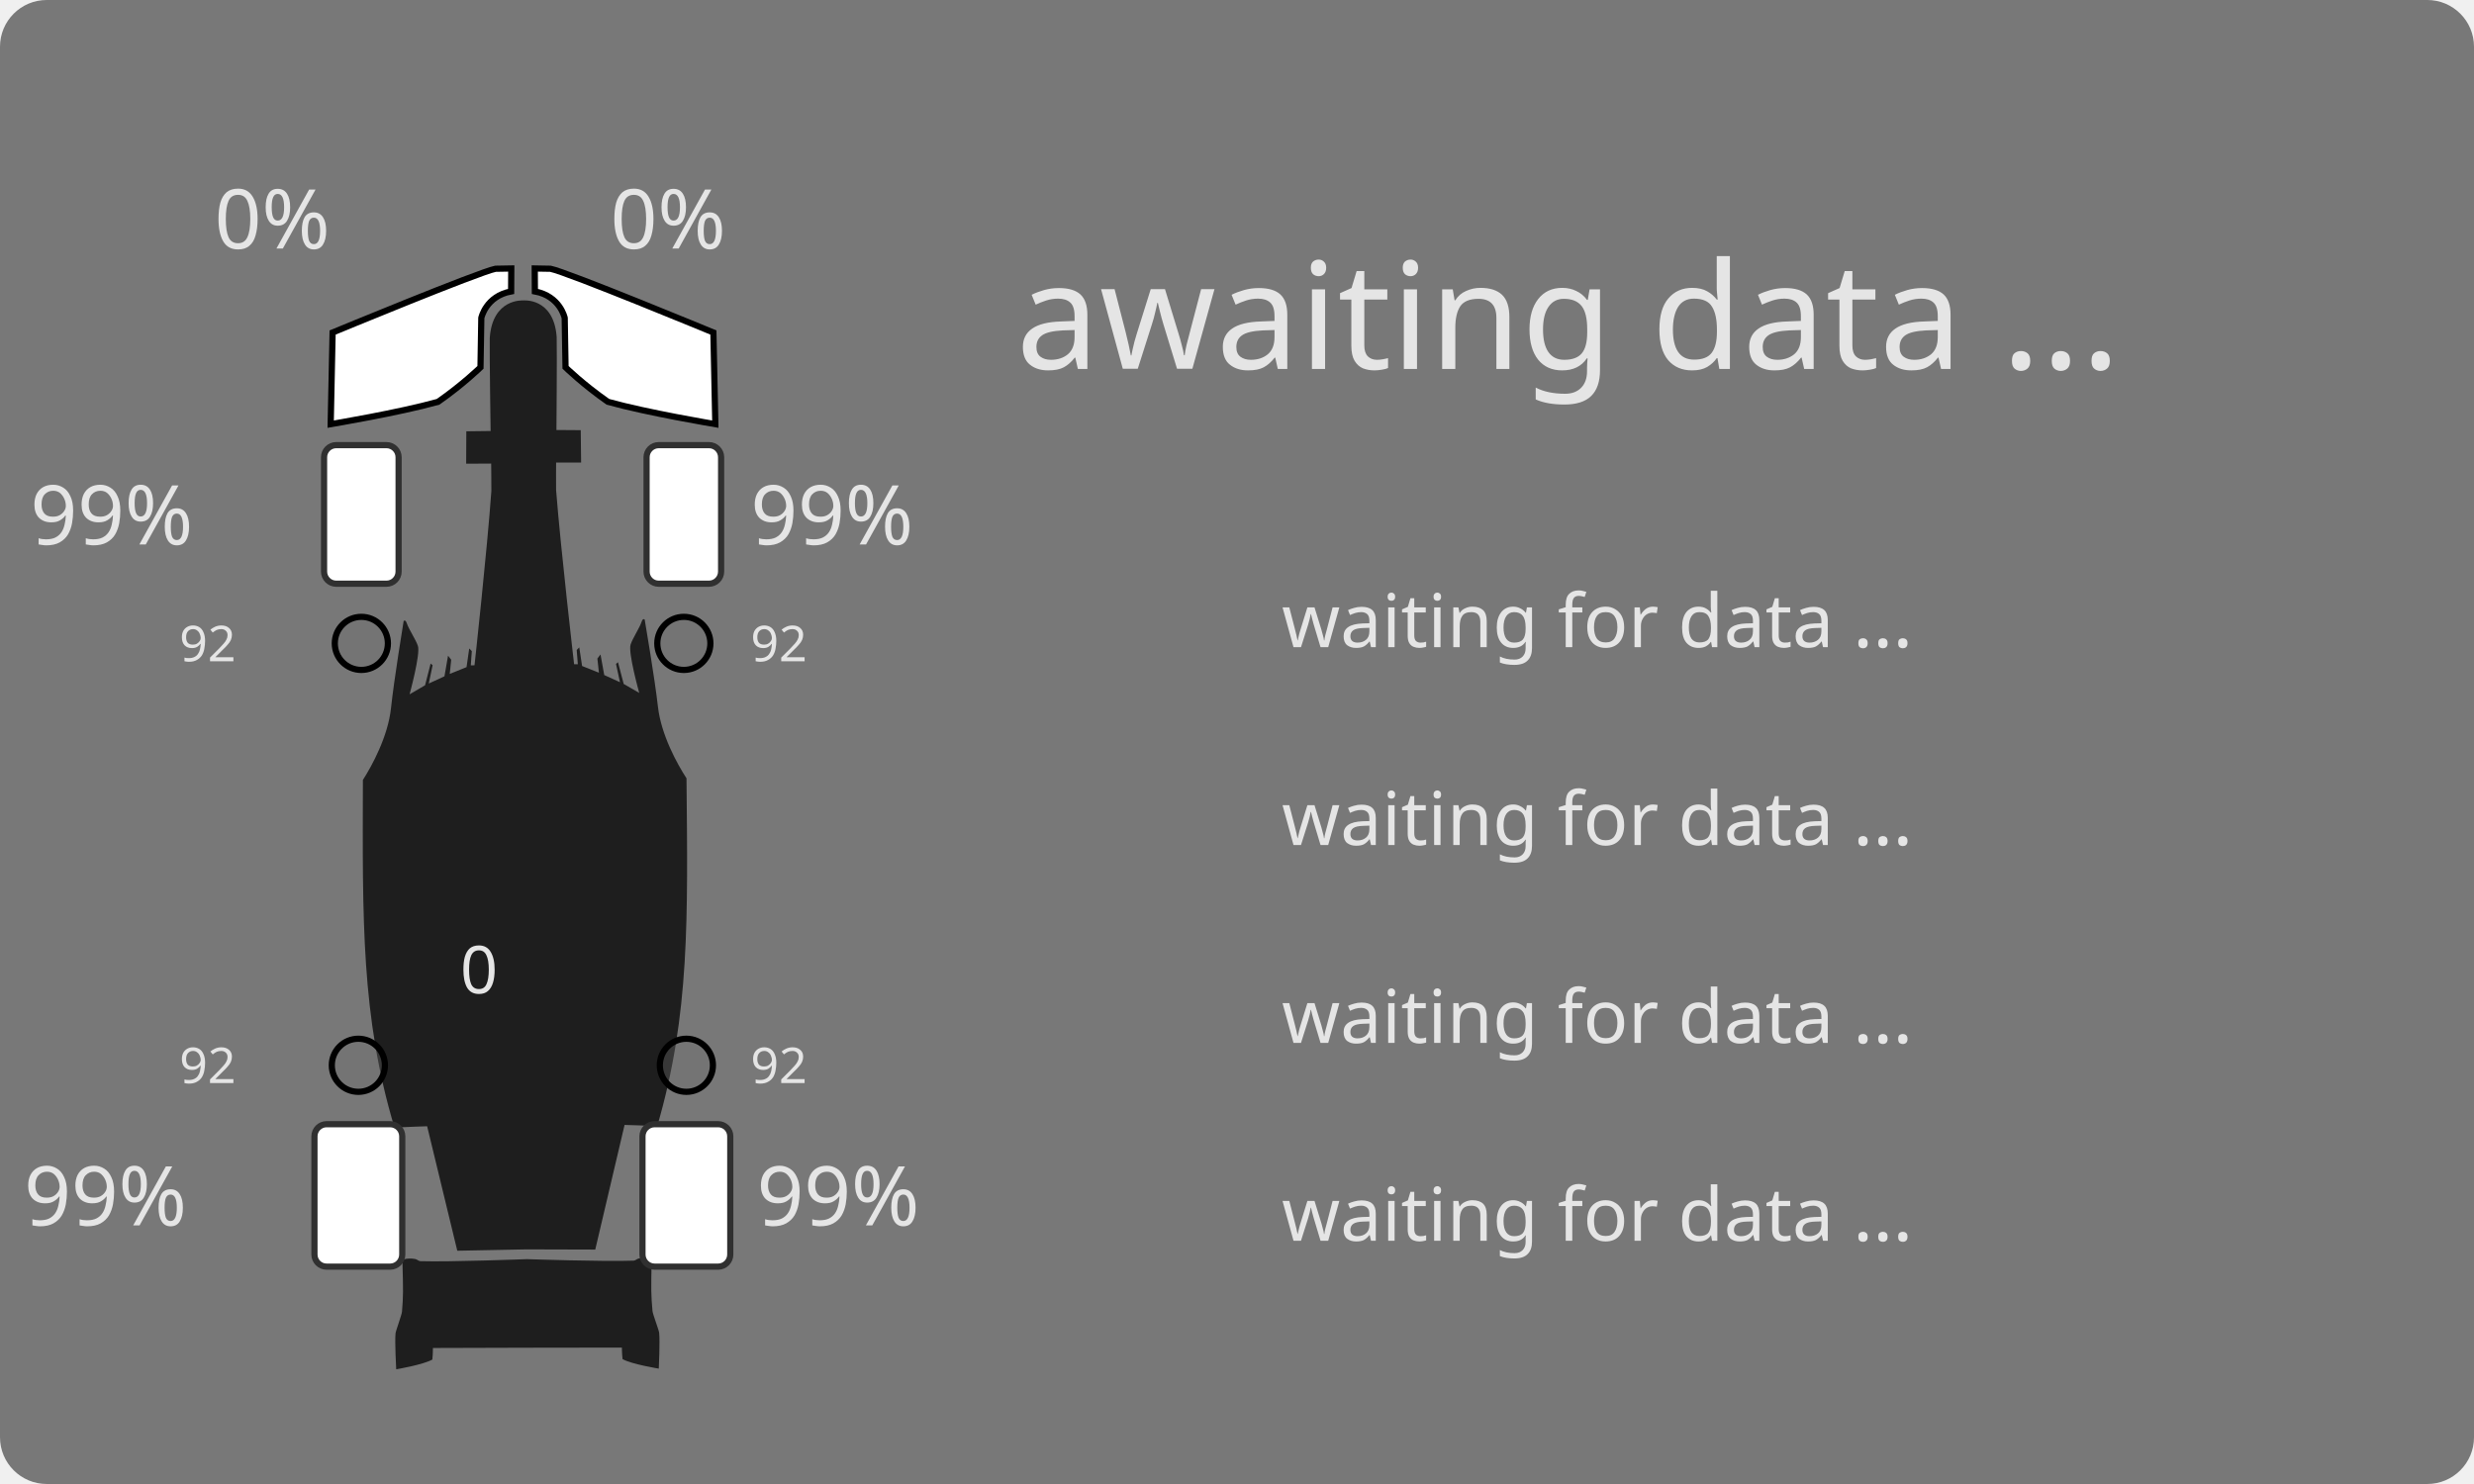
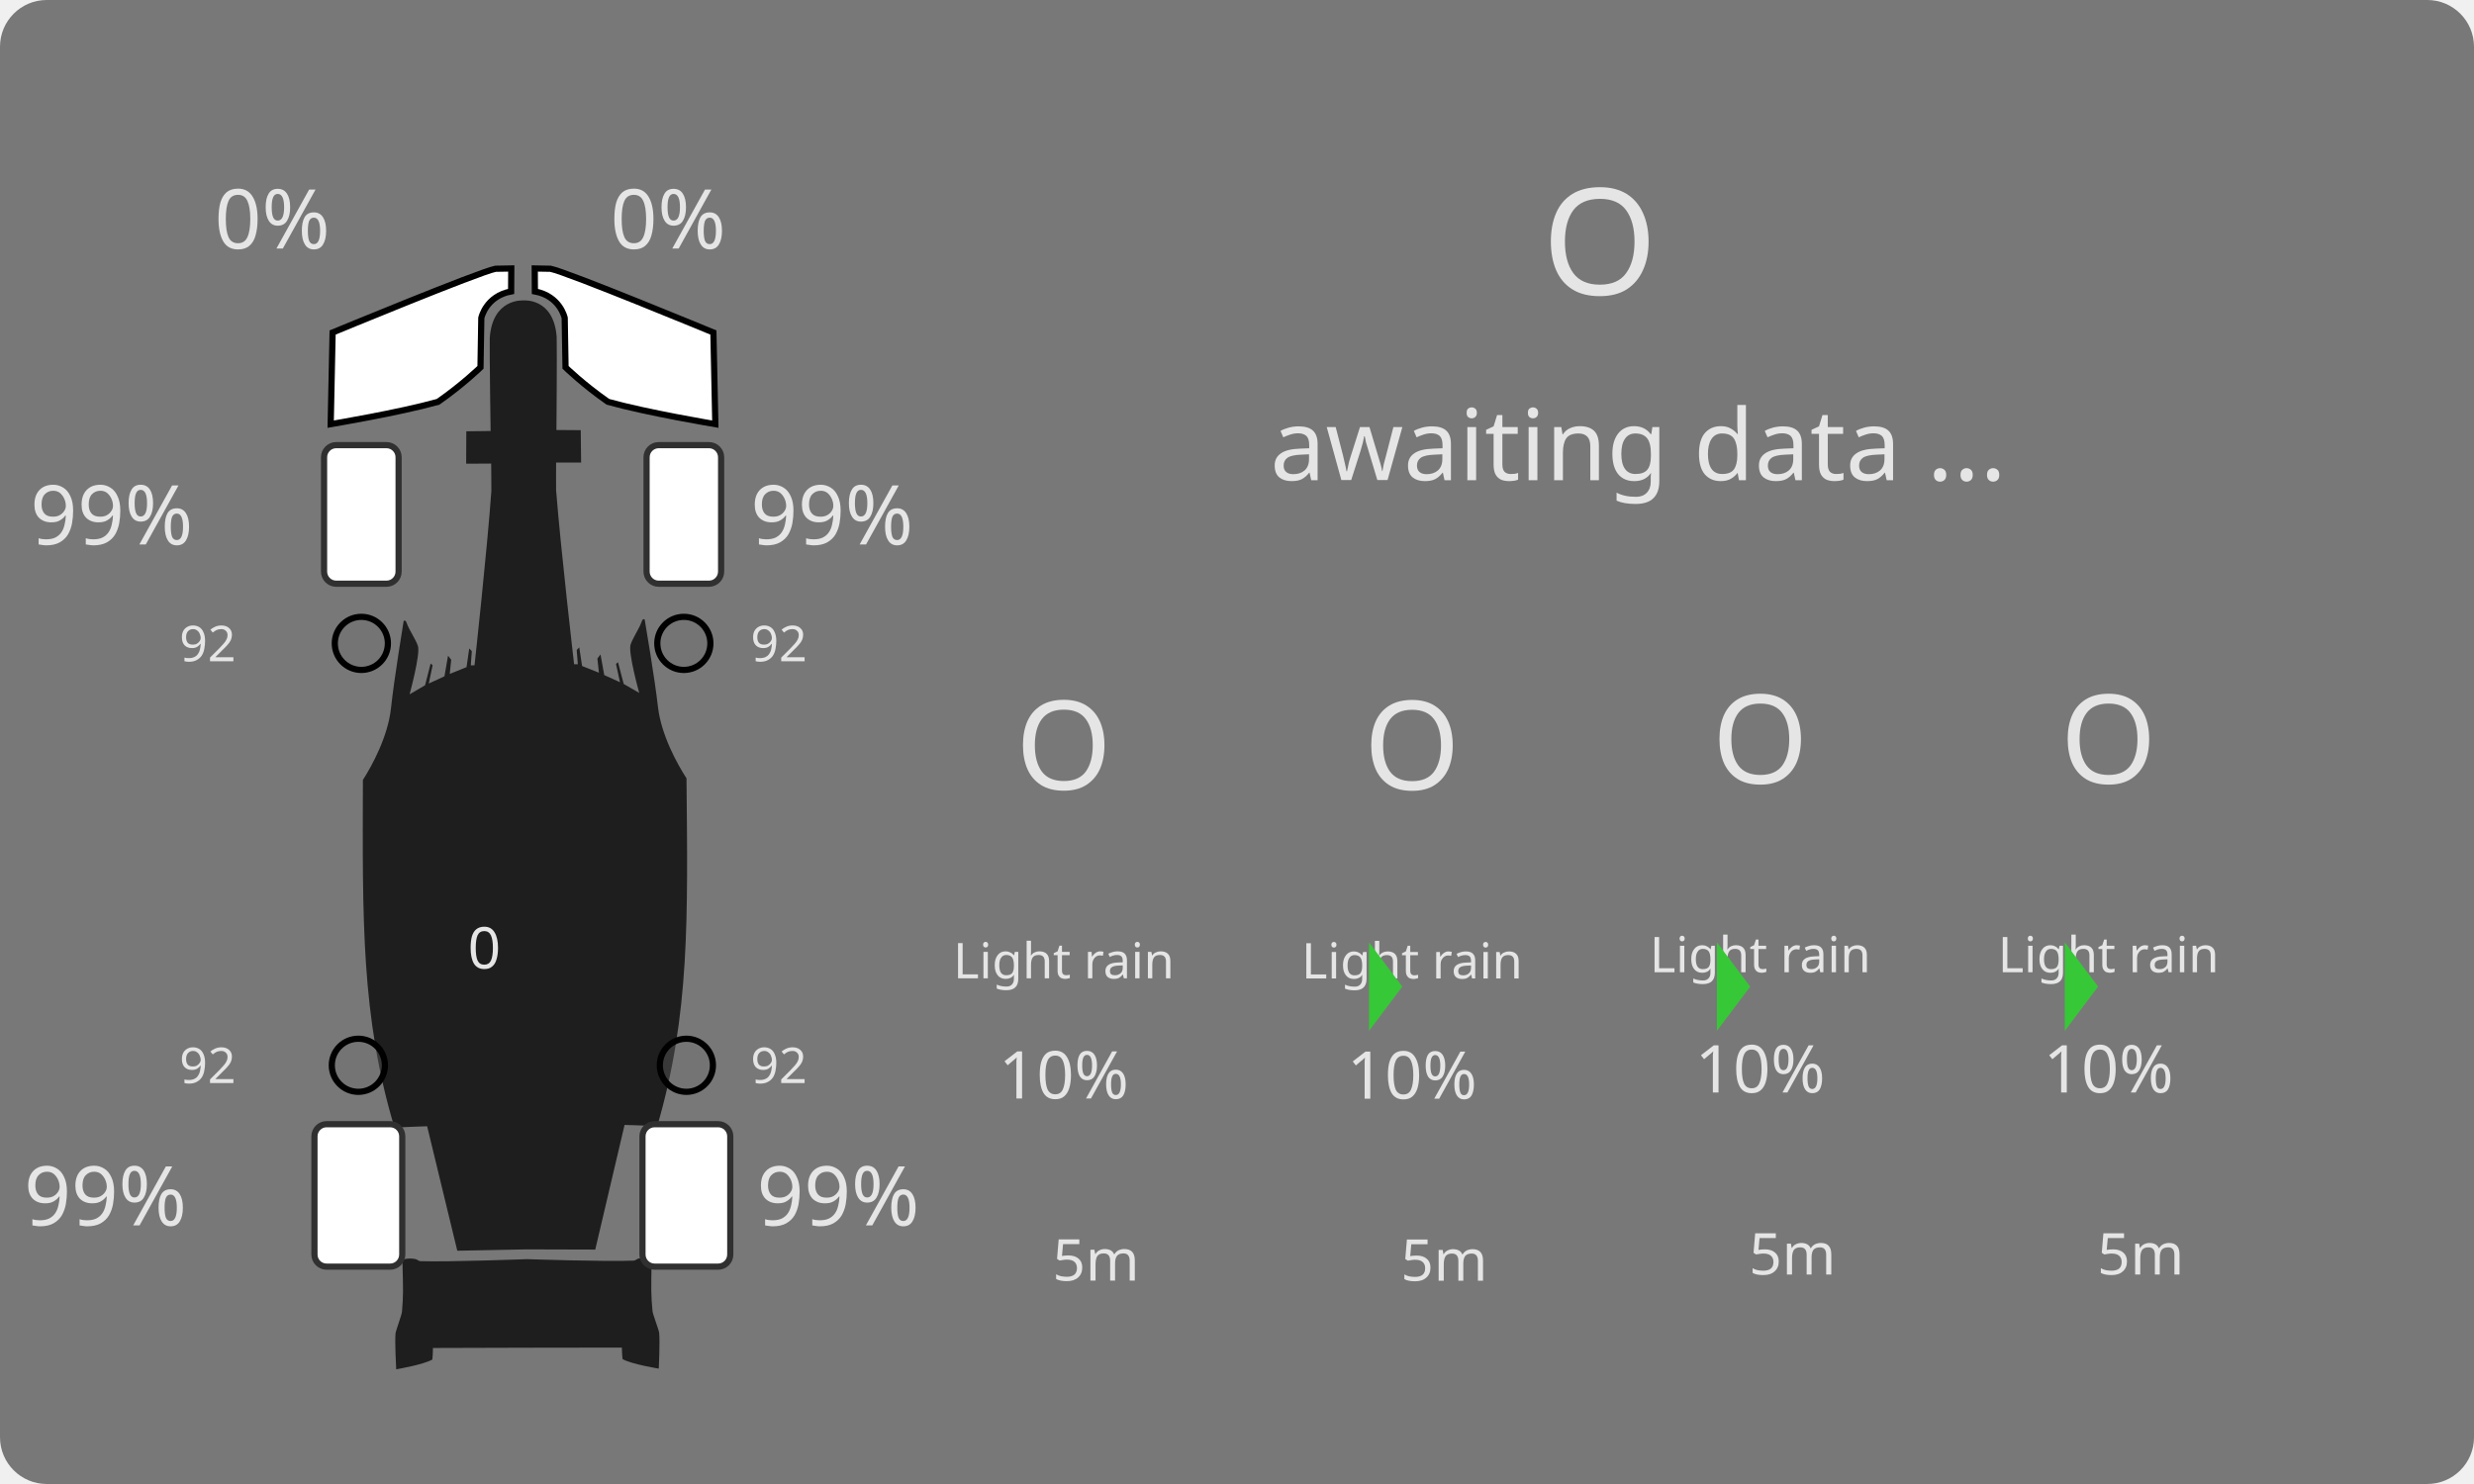
- <svg xmlns="http://www.w3.org/2000/svg" width="800" height="480" viewBox="0 0 211.667 127" version="1.1" id="svg8">
+ <svg xmlns="http://www.w3.org/2000/svg" id="svg8" version="1.1" viewBox="0 0 211.667 127" height="480" width="800">
  <defs id="defs2" />
-   <g transform="translate(-21.31671,-21.88042)" id="layer1">
-     <rect rx="4" ry="4" y="21.88" x="21.317" height="127" width="211.667" id="rect949" style="opacity:1;fill:#000000;fill-opacity:0.5;stroke:none;stroke-width:0.568;stroke-miterlimit:4;stroke-dasharray:none" />
-     <g style="fill:#000000;fill-opacity:0.75" transform="matrix(1.040694,0.00283451,-0.00266885,0.9798733,0.4278849,1.008118)" id="g906">
-       <path id="path902" d="m 71.554,138.788 c 0,0 0.005,0.556 0.058,1.008 0.765,0.45 2.98,0.821 2.98,0.821 0,0 0.101,-2.389 0.022,-3.136 -0.025,-0.239 -0.528,-1.612 -0.552,-1.895 -0.123,-1.438 -0.121,-1.754 -0.084,-4.355 0.002,-0.127 0.027,-0.112 -0.144,-0.204 -0.171,-0.091 -0.616,-0.094 -0.913,-0.026 -0.159,0.036 -0.263,0.185 -0.425,0.192 -2.388,0.106 -8.761,-0.106 -8.761,-0.106 0,0 -6.37,0.275 -8.759,0.202 -0.163,-0.005 -0.269,-0.153 -0.428,-0.187 -0.298,-0.064 -0.743,-0.055 -0.912,0.038 -0.17,0.094 -0.145,0.079 -0.141,0.206 0.071,2.601 0.078,2.917 -0.026,4.356 -0.02,0.283 -0.505,1.662 -0.527,1.902 -0.069,0.748 0.064,3.135 0.064,3.135 0,0 2.21,-0.401 2.968,-0.861 0.047,-0.453 0.045,-1.009 0.045,-1.009 l 7.767,-0.047 z" style="fill:#000000;fill-opacity:0.75;stroke:none;stroke-width:0.102px;stroke-linecap:butt;stroke-linejoin:miter;stroke-opacity:1" />
-       <path style="fill:#000000;fill-opacity:0.75;stroke:none;stroke-width:0.102px;stroke-linecap:butt;stroke-linejoin:miter;stroke-opacity:1" d="m 58,130.369 -2.506,-10.865 c 0,0 -1.844,0.071 -2.686,0.122 -2.77,-9.711 -2.673,-18.16 -2.673,-30.352 0.741,-1.232 2.055,-3.809 2.294,-6.277 0.239,-2.476 1.02,-7.607 1.02,-7.607 0,0 0.139,-0.182 0.257,0.184 0.184,0.566 0.725,1.385 0.919,1.973 0.232,0.702 -0.671,4.238 -0.671,4.238 l 1.271,-0.793 0.452,-1.9 0.164,0.147 -0.311,1.599 1.287,-0.635 0.29,-1.802 0.26,0.355 -0.115,1.238 1.379,-0.597 0.216,-1.629 0.213,0.227 -0.08,1.244 0.305,-0.002 c 0,0 1.019,-10.115 1.347,-15.231 0.002,-0.751 -0.023,-2.394 -0.023,-2.394 l -2.055,0.018 0.005,-2.83 1.998,-0.032 c 0,0 -0.109,-6.411 -0.091,-8.12 0.209,-3.482 2.732,-3.289 2.732,-3.289 0,0 2.52,-0.294 2.769,3.186 0.037,1.709 7.71e-4,8.12 7.71e-4,8.12 l 1.998,0.009 0.038,2.83 -2.055,0.005 c 0,0 -0.007,1.643 0.004,2.394 0.387,5.112 1.52,15.215 1.52,15.215 l 0.305,-0.002 -0.094,-1.243 0.21,-0.229 0.235,1.627 1.386,0.581 -0.129,-1.236 0.256,-0.358 0.311,1.799 1.294,0.62 -0.329,-1.595 0.163,-0.149 0.474,1.895 1.279,0.779 c 0,0 -0.943,-3.525 -0.719,-4.23 0.187,-0.59 0.719,-1.415 0.897,-1.983 0.115,-0.368 0.255,-0.187 0.255,-0.187 0,0 0.84,5.121 1.107,7.595 0.266,2.466 1.61,5.027 2.365,6.251 0.139,12.191 0.332,20.639 -2.327,30.38 -0.842,-0.041 -2.687,-0.091 -2.687,-0.091 l -2.382,10.893 -5.672,-7.7e-4 z" id="path896" />
+   <g id="layer1" transform="translate(-21.31671,-21.88042)">
+     <rect style="opacity:1;fill:#000000;fill-opacity:0.5;stroke:none;stroke-width:0.568;stroke-miterlimit:4;stroke-dasharray:none" id="rect949" width="211.667" height="127" x="21.317" y="21.88" ry="4" rx="4" />
+     <g id="g906" transform="matrix(1.040694,0.00283451,-0.00266885,0.9798733,0.4278849,1.008118)" style="fill:#000000;fill-opacity:0.75">
+       <path style="fill:#000000;fill-opacity:0.75;stroke:none;stroke-width:0.102px;stroke-linecap:butt;stroke-linejoin:miter;stroke-opacity:1" d="m 71.554,138.788 c 0,0 0.005,0.556 0.058,1.008 0.765,0.45 2.98,0.821 2.98,0.821 0,0 0.101,-2.389 0.022,-3.136 -0.025,-0.239 -0.528,-1.612 -0.552,-1.895 -0.123,-1.438 -0.121,-1.754 -0.084,-4.355 0.002,-0.127 0.027,-0.112 -0.144,-0.204 -0.171,-0.091 -0.616,-0.094 -0.913,-0.026 -0.159,0.036 -0.263,0.185 -0.425,0.192 -2.388,0.106 -8.761,-0.106 -8.761,-0.106 0,0 -6.37,0.275 -8.759,0.202 -0.163,-0.005 -0.269,-0.153 -0.428,-0.187 -0.298,-0.064 -0.743,-0.055 -0.912,0.038 -0.17,0.094 -0.145,0.079 -0.141,0.206 0.071,2.601 0.078,2.917 -0.026,4.356 -0.02,0.283 -0.505,1.662 -0.527,1.902 -0.069,0.748 0.064,3.135 0.064,3.135 0,0 2.21,-0.401 2.968,-0.861 0.047,-0.453 0.045,-1.009 0.045,-1.009 l 7.767,-0.047 z" id="path902" />
+       <path id="path896" d="m 58,130.369 -2.506,-10.865 c 0,0 -1.844,0.071 -2.686,0.122 -2.77,-9.711 -2.673,-18.16 -2.673,-30.352 0.741,-1.232 2.055,-3.809 2.294,-6.277 0.239,-2.476 1.02,-7.607 1.02,-7.607 0,0 0.139,-0.182 0.257,0.184 0.184,0.566 0.725,1.385 0.919,1.973 0.232,0.702 -0.671,4.238 -0.671,4.238 l 1.271,-0.793 0.452,-1.9 0.164,0.147 -0.311,1.599 1.287,-0.635 0.29,-1.802 0.26,0.355 -0.115,1.238 1.379,-0.597 0.216,-1.629 0.213,0.227 -0.08,1.244 0.305,-0.002 c 0,0 1.019,-10.115 1.347,-15.231 0.002,-0.751 -0.023,-2.394 -0.023,-2.394 l -2.055,0.018 0.005,-2.83 1.998,-0.032 c 0,0 -0.109,-6.411 -0.091,-8.12 0.209,-3.482 2.732,-3.289 2.732,-3.289 0,0 2.52,-0.294 2.769,3.186 0.037,1.709 7.71e-4,8.12 7.71e-4,8.12 l 1.998,0.009 0.038,2.83 -2.055,0.005 c 0,0 -0.007,1.643 0.004,2.394 0.387,5.112 1.52,15.215 1.52,15.215 l 0.305,-0.002 -0.094,-1.243 0.21,-0.229 0.235,1.627 1.386,0.581 -0.129,-1.236 0.256,-0.358 0.311,1.799 1.294,0.62 -0.329,-1.595 0.163,-0.149 0.474,1.895 1.279,0.779 c 0,0 -0.943,-3.525 -0.719,-4.23 0.187,-0.59 0.719,-1.415 0.897,-1.983 0.115,-0.368 0.255,-0.187 0.255,-0.187 0,0 0.84,5.121 1.107,7.595 0.266,2.466 1.61,5.027 2.365,6.251 0.139,12.191 0.332,20.639 -2.327,30.38 -0.842,-0.041 -2.687,-0.091 -2.687,-0.091 l -2.382,10.893 -5.672,-7.7e-4 z" style="fill:#000000;fill-opacity:0.75;stroke:none;stroke-width:0.102px;stroke-linecap:butt;stroke-linejoin:miter;stroke-opacity:1" />
    </g>
-     <path id="fl-wing" d="m 65.059,44.856 c 0,0 0,0 -1.347,0.024 -1.427,0.28 -13.938,5.457 -13.938,5.457 l -0.165,7.843 c 0,0 5.837,-0.974 9.19,-1.913 2.116,-1.474 3.626,-2.949 3.626,-2.949 l 0.071,-4.23 c 0,0 0.388,-1.867 2.551,-2.268 0.001,-0.898 0.012,-1.964 0.012,-1.964 z" style="fill:#ffffff;fill-opacity:1;stroke:#000000;stroke-width:0.529;stroke-linecap:butt;stroke-linejoin:miter;stroke-miterlimit:4;stroke-dasharray:none;stroke-opacity:1" />
-     <path style="fill:#ffffff;fill-opacity:1;stroke:#000000;stroke-width:0.529;stroke-linecap:butt;stroke-linejoin:miter;stroke-miterlimit:4;stroke-dasharray:none;stroke-opacity:1" d="m 67.068,44.856 c 0,0 0,0 1.347,0.024 1.427,0.28 13.938,5.457 13.938,5.457 l 0.165,7.843 c 0,0 -5.837,-0.974 -9.19,-1.913 -2.116,-1.474 -3.626,-2.949 -3.626,-2.949 l -0.071,-4.23 c 0,0 -0.388,-1.867 -2.551,-2.268 -0.001,-0.898 -0.012,-1.964 -0.012,-1.964 z" id="fr-wing" />
-     <rect ry="1.038" y="59.975" x="49.042" height="11.859" width="6.378" id="fl-tyre" style="fill:#ffffff;fill-opacity:1;stroke:#303030;stroke-width:0.529;stroke-miterlimit:4;stroke-dasharray:none" />
-     <rect style="fill:#ffffff;fill-opacity:1;stroke:#303030;stroke-width:0.529;stroke-miterlimit:4;stroke-dasharray:none" id="fr-tyre" width="6.378" height="11.859" x="76.635" y="59.975" ry="1.038" />
-     <rect style="fill:#ffffff;fill-opacity:1;stroke:#303030;stroke-width:0.529;stroke-miterlimit:4;stroke-dasharray:none" id="rl-tyre" width="7.512" height="12.19" x="48.22" y="118.089" ry="1.038" />
-     <rect ry="1.038" y="118.089" x="76.285" height="12.19" width="7.512" id="rr-tyre" style="fill:#ffffff;fill-opacity:1;stroke:#303030;stroke-width:0.529;stroke-miterlimit:4;stroke-dasharray:none" />
-     <text id="front-wing-l" y="43.148" x="58.738" style="font-style:normal;font-weight:normal;font-size:7.056px;line-height:1.25;font-family:sans-serif;text-align:end;text-anchor:end;fill:#e5e5e5;fill-opacity:1;stroke:none;stroke-width:0.265" xml:space="preserve">
-       <tspan style="font-style:normal;font-variant:normal;font-weight:normal;font-stretch:normal;font-size:7.056px;font-family:F1;-inkscape-font-specification:F1;text-align:end;text-anchor:end;fill:#e5e5e5;fill-opacity:1;stroke-width:0.265" y="43.148" x="58.738" id="tspan951">0%</tspan>
+     <path style="fill:#ffffff;fill-opacity:1;stroke:#000000;stroke-width:0.529;stroke-linecap:butt;stroke-linejoin:miter;stroke-miterlimit:4;stroke-dasharray:none;stroke-opacity:1" d="m 65.059,44.856 c 0,0 0,0 -1.347,0.024 -1.427,0.28 -13.938,5.457 -13.938,5.457 l -0.165,7.843 c 0,0 5.837,-0.974 9.19,-1.913 2.116,-1.474 3.626,-2.949 3.626,-2.949 l 0.071,-4.23 c 0,0 0.388,-1.867 2.551,-2.268 0.001,-0.898 0.012,-1.964 0.012,-1.964 z" id="fl-wing" />
+     <path id="fr-wing" d="m 67.068,44.856 c 0,0 0,0 1.347,0.024 1.427,0.28 13.938,5.457 13.938,5.457 l 0.165,7.843 c 0,0 -5.837,-0.974 -9.19,-1.913 -2.116,-1.474 -3.626,-2.949 -3.626,-2.949 l -0.071,-4.23 c 0,0 -0.388,-1.867 -2.551,-2.268 -0.001,-0.898 -0.012,-1.964 -0.012,-1.964 z" style="fill:#ffffff;fill-opacity:1;stroke:#000000;stroke-width:0.529;stroke-linecap:butt;stroke-linejoin:miter;stroke-miterlimit:4;stroke-dasharray:none;stroke-opacity:1" />
+     <rect style="fill:#ffffff;fill-opacity:1;stroke:#303030;stroke-width:0.529;stroke-miterlimit:4;stroke-dasharray:none" id="fl-tyre" width="6.378" height="11.859" x="49.042" y="59.975" ry="1.038" />
+     <rect ry="1.038" y="59.975" x="76.635" height="11.859" width="6.378" id="fr-tyre" style="fill:#ffffff;fill-opacity:1;stroke:#303030;stroke-width:0.529;stroke-miterlimit:4;stroke-dasharray:none" />
+     <rect ry="1.038" y="118.089" x="48.22" height="12.19" width="7.512" id="rl-tyre" style="fill:#ffffff;fill-opacity:1;stroke:#303030;stroke-width:0.529;stroke-miterlimit:4;stroke-dasharray:none" />
+     <rect style="fill:#ffffff;fill-opacity:1;stroke:#303030;stroke-width:0.529;stroke-miterlimit:4;stroke-dasharray:none" id="rr-tyre" width="7.512" height="12.19" x="76.285" y="118.089" ry="1.038" />
+     <text xml:space="preserve" style="font-style:normal;font-weight:normal;font-size:7.056px;line-height:1.25;font-family:sans-serif;text-align:end;text-anchor:end;fill:#e5e5e5;fill-opacity:1;stroke:none;stroke-width:0.265" x="58.738" y="43.148" id="front-wing-l">
+       <tspan id="tspan951" x="58.738" y="43.148" style="font-style:normal;font-variant:normal;font-weight:normal;font-stretch:normal;font-size:7.056px;font-family:F1;-inkscape-font-specification:F1;text-align:end;text-anchor:end;fill:#e5e5e5;fill-opacity:1;stroke-width:0.265">0%</tspan>
    </text>
-     <text xml:space="preserve" style="font-style:normal;font-weight:normal;font-size:7.056px;line-height:1.25;font-family:sans-serif;fill:#e5e5e5;fill-opacity:1;stroke:none;stroke-width:0.265" x="73.535" y="43.148" id="front-wing-r">
-       <tspan id="tspan955" x="73.535" y="43.148" style="font-style:normal;font-variant:normal;font-weight:normal;font-stretch:normal;font-size:7.056px;font-family:F1;-inkscape-font-specification:F1;fill:#e5e5e5;fill-opacity:1;stroke-width:0.265">0%</tspan>
+     <text id="front-wing-r" y="43.148" x="73.535" style="font-style:normal;font-weight:normal;font-size:7.056px;line-height:1.25;font-family:sans-serif;fill:#e5e5e5;fill-opacity:1;stroke:none;stroke-width:0.265" xml:space="preserve">
+       <tspan style="font-style:normal;font-variant:normal;font-weight:normal;font-stretch:normal;font-size:7.056px;font-family:F1;-inkscape-font-specification:F1;fill:#e5e5e5;fill-opacity:1;stroke-width:0.265" y="43.148" x="73.535" id="tspan955">0%</tspan>
    </text>
-     <text xml:space="preserve" style="font-style:normal;font-weight:normal;font-size:7.056px;line-height:1.25;font-family:sans-serif;text-align:end;text-anchor:end;fill:#e5e5e5;fill-opacity:1;stroke:none;stroke-width:0.265" x="47.007" y="68.471" id="fl-wear">
-       <tspan id="tspan959" x="47.007" y="68.471" style="font-style:normal;font-variant:normal;font-weight:normal;font-stretch:normal;font-size:7.056px;font-family:F1;-inkscape-font-specification:F1;text-align:end;text-anchor:end;fill:#e5e5e5;fill-opacity:1;stroke-width:0.265">99%</tspan>
+     <text id="fl-wear" y="68.471" x="47.007" style="font-style:normal;font-weight:normal;font-size:7.056px;line-height:1.25;font-family:sans-serif;text-align:end;text-anchor:end;fill:#e5e5e5;fill-opacity:1;stroke:none;stroke-width:0.265" xml:space="preserve">
+       <tspan style="font-style:normal;font-variant:normal;font-weight:normal;font-stretch:normal;font-size:7.056px;font-family:F1;-inkscape-font-specification:F1;text-align:end;text-anchor:end;fill:#e5e5e5;fill-opacity:1;stroke-width:0.265" y="68.471" x="47.007" id="tspan959">99%</tspan>
    </text>
-     <text id="fl-temp" y="78.466" x="47.007" style="font-style:normal;font-weight:normal;font-size:4.233px;line-height:1.25;font-family:sans-serif;text-align:end;text-anchor:end;fill:#e5e5e5;fill-opacity:1;stroke:none;stroke-width:0.265" xml:space="preserve">
-       <tspan style="font-style:normal;font-variant:normal;font-weight:normal;font-stretch:normal;font-size:4.233px;font-family:F1;-inkscape-font-specification:F1;text-align:end;text-anchor:end;fill:#e5e5e5;fill-opacity:1;stroke-width:0.265" y="78.466" x="47.007" id="tspan965">92</tspan>
+     <text xml:space="preserve" style="font-style:normal;font-weight:normal;font-size:4.233px;line-height:1.25;font-family:sans-serif;text-align:end;text-anchor:end;fill:#e5e5e5;fill-opacity:1;stroke:none;stroke-width:0.265" x="47.007" y="78.466" id="fl-temp">
+       <tspan id="tspan965" x="47.007" y="78.466" style="font-style:normal;font-variant:normal;font-weight:normal;font-stretch:normal;font-size:4.233px;font-family:F1;-inkscape-font-specification:F1;text-align:end;text-anchor:end;fill:#e5e5e5;fill-opacity:1;stroke-width:0.265">92</tspan>
    </text>
-     <text id="rl-wear" y="126.751" x="46.478" style="font-style:normal;font-weight:normal;font-size:7.056px;line-height:1.25;font-family:sans-serif;text-align:end;text-anchor:end;fill:#e5e5e5;fill-opacity:1;stroke:none;stroke-width:0.265" xml:space="preserve">
-       <tspan style="font-style:normal;font-variant:normal;font-weight:normal;font-stretch:normal;font-size:7.056px;font-family:F1;-inkscape-font-specification:F1;text-align:end;text-anchor:end;fill:#e5e5e5;fill-opacity:1;stroke-width:0.265" y="126.751" x="46.478" id="tspan977">99%</tspan>
+     <text xml:space="preserve" style="font-style:normal;font-weight:normal;font-size:7.056px;line-height:1.25;font-family:sans-serif;text-align:end;text-anchor:end;fill:#e5e5e5;fill-opacity:1;stroke:none;stroke-width:0.265" x="46.478" y="126.751" id="rl-wear">
+       <tspan id="tspan977" x="46.478" y="126.751" style="font-style:normal;font-variant:normal;font-weight:normal;font-stretch:normal;font-size:7.056px;font-family:F1;-inkscape-font-specification:F1;text-align:end;text-anchor:end;fill:#e5e5e5;fill-opacity:1;stroke-width:0.265">99%</tspan>
    </text>
-     <text xml:space="preserve" style="font-style:normal;font-weight:normal;font-size:4.233px;line-height:1.25;font-family:sans-serif;text-align:end;text-anchor:end;fill:#e5e5e5;fill-opacity:1;stroke:none;stroke-width:0.265" x="47.007" y="114.573" id="rl-temp">
-       <tspan id="tspan981" x="47.007" y="114.573" style="font-style:normal;font-variant:normal;font-weight:normal;font-stretch:normal;font-size:4.233px;font-family:F1;-inkscape-font-specification:F1;text-align:end;text-anchor:end;fill:#e5e5e5;fill-opacity:1;stroke-width:0.265">92</tspan>
+     <text id="rl-temp" y="114.573" x="47.007" style="font-style:normal;font-weight:normal;font-size:4.233px;line-height:1.25;font-family:sans-serif;text-align:end;text-anchor:end;fill:#e5e5e5;fill-opacity:1;stroke:none;stroke-width:0.265" xml:space="preserve">
+       <tspan style="font-style:normal;font-variant:normal;font-weight:normal;font-stretch:normal;font-size:4.233px;font-family:F1;-inkscape-font-specification:F1;text-align:end;text-anchor:end;fill:#e5e5e5;fill-opacity:1;stroke-width:0.265" y="114.573" x="47.007" id="tspan981">92</tspan>
    </text>
-     <text id="fr-wear" y="68.471" x="85.531" style="font-style:normal;font-weight:normal;font-size:7.056px;line-height:1.25;font-family:sans-serif;text-align:end;text-anchor:end;fill:#e5e5e5;fill-opacity:1;stroke:none;stroke-width:0.265" xml:space="preserve">
-       <tspan style="font-style:normal;font-variant:normal;font-weight:normal;font-stretch:normal;font-size:7.056px;font-family:F1;-inkscape-font-specification:F1;text-align:start;text-anchor:start;fill:#e5e5e5;fill-opacity:1;stroke-width:0.265" y="68.471" x="85.531" id="tspan994">99%</tspan>
+     <text xml:space="preserve" style="font-style:normal;font-weight:normal;font-size:7.056px;line-height:1.25;font-family:sans-serif;text-align:end;text-anchor:end;fill:#e5e5e5;fill-opacity:1;stroke:none;stroke-width:0.265" x="85.531" y="68.471" id="fr-wear">
+       <tspan id="tspan994" x="85.531" y="68.471" style="font-style:normal;font-variant:normal;font-weight:normal;font-stretch:normal;font-size:7.056px;font-family:F1;-inkscape-font-specification:F1;text-align:start;text-anchor:start;fill:#e5e5e5;fill-opacity:1;stroke-width:0.265">99%</tspan>
    </text>
-     <text xml:space="preserve" style="font-style:normal;font-weight:normal;font-size:4.233px;line-height:1.25;font-family:sans-serif;text-align:end;text-anchor:end;fill:#e5e5e5;fill-opacity:1;stroke:none;stroke-width:0.265" x="85.531" y="78.466" id="fr-temp">
-       <tspan id="tspan998" x="85.531" y="78.466" style="font-style:normal;font-variant:normal;font-weight:normal;font-stretch:normal;font-size:4.233px;font-family:F1;-inkscape-font-specification:F1;text-align:start;text-anchor:start;fill:#e5e5e5;fill-opacity:1;stroke-width:0.265">92</tspan>
+     <text id="fr-temp" y="78.466" x="85.531" style="font-style:normal;font-weight:normal;font-size:4.233px;line-height:1.25;font-family:sans-serif;text-align:end;text-anchor:end;fill:#e5e5e5;fill-opacity:1;stroke:none;stroke-width:0.265" xml:space="preserve">
+       <tspan style="font-style:normal;font-variant:normal;font-weight:normal;font-stretch:normal;font-size:4.233px;font-family:F1;-inkscape-font-specification:F1;text-align:start;text-anchor:start;fill:#e5e5e5;fill-opacity:1;stroke-width:0.265" y="78.466" x="85.531" id="tspan998">92</tspan>
    </text>
-     <text xml:space="preserve" style="font-style:normal;font-weight:normal;font-size:7.056px;line-height:1.25;font-family:sans-serif;text-align:end;text-anchor:end;fill:#e5e5e5;fill-opacity:1;stroke:none;stroke-width:0.265" x="86.06" y="126.751" id="rr-wear">
-       <tspan id="tspan1002" x="86.06" y="126.751" style="font-style:normal;font-variant:normal;font-weight:normal;font-stretch:normal;font-size:7.056px;font-family:F1;-inkscape-font-specification:F1;text-align:start;text-anchor:start;fill:#e5e5e5;fill-opacity:1;stroke-width:0.265">99%</tspan>
+     <text id="rr-wear" y="126.751" x="86.06" style="font-style:normal;font-weight:normal;font-size:7.056px;line-height:1.25;font-family:sans-serif;text-align:end;text-anchor:end;fill:#e5e5e5;fill-opacity:1;stroke:none;stroke-width:0.265" xml:space="preserve">
+       <tspan style="font-style:normal;font-variant:normal;font-weight:normal;font-stretch:normal;font-size:7.056px;font-family:F1;-inkscape-font-specification:F1;text-align:start;text-anchor:start;fill:#e5e5e5;fill-opacity:1;stroke-width:0.265" y="126.751" x="86.06" id="tspan1002">99%</tspan>
    </text>
-     <text id="rr-temp" y="114.573" x="85.531" style="font-style:normal;font-weight:normal;font-size:4.233px;line-height:1.25;font-family:sans-serif;text-align:end;text-anchor:end;fill:#e5e5e5;fill-opacity:1;stroke:none;stroke-width:0.265" xml:space="preserve">
-       <tspan style="font-style:normal;font-variant:normal;font-weight:normal;font-stretch:normal;font-size:4.233px;font-family:F1;-inkscape-font-specification:F1;text-align:start;text-anchor:start;fill:#e5e5e5;fill-opacity:1;stroke-width:0.265" y="114.573" x="85.531" id="tspan1006">92</tspan>
+     <text xml:space="preserve" style="font-style:normal;font-weight:normal;font-size:4.233px;line-height:1.25;font-family:sans-serif;text-align:end;text-anchor:end;fill:#e5e5e5;fill-opacity:1;stroke:none;stroke-width:0.265" x="85.531" y="114.573" id="rr-temp">
+       <tspan id="tspan1006" x="85.531" y="114.573" style="font-style:normal;font-variant:normal;font-weight:normal;font-stretch:normal;font-size:4.233px;font-family:F1;-inkscape-font-specification:F1;text-align:start;text-anchor:start;fill:#e5e5e5;fill-opacity:1;stroke-width:0.265">92</tspan>
    </text>
-     <circle style="fill:#6f6f6f;fill-opacity:0.33;stroke:#000000;stroke-width:0.529;stroke-miterlimit:4;stroke-dasharray:none;stroke-opacity:1" id="fl-tyre-temp" cx="52.232" cy="76.941" r="2.272" />
-     <circle r="2.272" cy="76.941" cx="79.824" id="fr-tyre-temp" style="fill:#6f6f6f;fill-opacity:0.33;stroke:#000000;stroke-width:0.529;stroke-miterlimit:4;stroke-dasharray:none;stroke-opacity:1" />
-     <circle r="2.272" cy="113.047" cx="51.976" id="rl-tyre-temp" style="fill:#6f6f6f;fill-opacity:0.33;stroke:#000000;stroke-width:0.529;stroke-miterlimit:4;stroke-dasharray:none;stroke-opacity:1" />
-     <circle style="fill:#6f6f6f;fill-opacity:0.33;stroke:#000000;stroke-width:0.529;stroke-miterlimit:4;stroke-dasharray:none;stroke-opacity:1" id="rr-tyre-temp" cx="80.041" cy="113.047" r="2.272" />
-     <text xml:space="preserve" style="font-style:normal;font-variant:normal;font-weight:normal;font-stretch:normal;font-size:12.7px;line-height:1.25;font-family:F1;-inkscape-font-specification:F1;text-align:center;text-anchor:middle;fill:#e5e5e5;fill-opacity:1;stroke:none;stroke-width:0.265" x="163.754" y="53.45" id="weather">
-       <tspan x="163.754" y="53.45" style="font-style:normal;font-variant:normal;font-weight:normal;font-stretch:normal;font-size:12.7px;font-family:F1;-inkscape-font-specification:F1;text-align:center;text-anchor:middle;fill:#e5e5e5;fill-opacity:1;stroke-width:0.265" id="tspan877">awaiting data ...</tspan>
+     <circle r="2.272" cy="76.941" cx="52.232" id="fl-tyre-temp" style="fill:#6f6f6f;fill-opacity:0.33;stroke:#000000;stroke-width:0.529;stroke-miterlimit:4;stroke-dasharray:none;stroke-opacity:1" />
+     <circle style="fill:#6f6f6f;fill-opacity:0.33;stroke:#000000;stroke-width:0.529;stroke-miterlimit:4;stroke-dasharray:none;stroke-opacity:1" id="fr-tyre-temp" cx="79.824" cy="76.941" r="2.272" />
+     <circle style="fill:#6f6f6f;fill-opacity:0.33;stroke:#000000;stroke-width:0.529;stroke-miterlimit:4;stroke-dasharray:none;stroke-opacity:1" id="rl-tyre-temp" cx="51.976" cy="113.047" r="2.272" />
+     <circle r="2.272" cy="113.047" cx="80.041" id="rr-tyre-temp" style="fill:#6f6f6f;fill-opacity:0.33;stroke:#000000;stroke-width:0.529;stroke-miterlimit:4;stroke-dasharray:none;stroke-opacity:1" />
+     <text xml:space="preserve" style="font-style:normal;font-weight:normal;font-size:4.939px;line-height:1.25;font-family:sans-serif;text-align:end;text-anchor:end;fill:#e5e5e5;fill-opacity:1;stroke:none;stroke-width:0.265" x="65.969" y="104.764" id="fuel">
+       <tspan id="tspan908" x="65.969" y="104.764" style="font-style:normal;font-variant:normal;font-weight:normal;font-stretch:normal;font-size:4.939px;font-family:F1;-inkscape-font-specification:F1;text-align:center;text-anchor:middle;fill:#e5e5e5;fill-opacity:1;stroke-width:0.265">0</tspan>
    </text>
-     <g id="forecast">
-       <text xml:space="preserve" style="font-style:normal;font-variant:normal;font-weight:normal;font-stretch:normal;font-size:6.35px;line-height:1.25;font-family:F1;-inkscape-font-specification:F1;text-align:center;text-anchor:middle;fill:#e5e5e5;fill-opacity:1;stroke:none;stroke-width:0.265" x="163.754" y="77.263" id="forecast1">
-         <tspan x="163.754" y="77.263" style="font-style:normal;font-variant:normal;font-weight:normal;font-stretch:normal;font-size:6.35px;font-family:F1;-inkscape-font-specification:F1;text-align:center;text-anchor:middle;fill:#e5e5e5;fill-opacity:1;stroke-width:0.265" id="tspan885">waiting for data ...</tspan>
+     <text id="weather" y="47.1" x="169.738" style="font-style:normal;font-variant:normal;font-weight:normal;font-stretch:normal;font-size:12.7px;line-height:1.25;font-family:F1;-inkscape-font-specification:F1;text-align:center;text-anchor:middle;fill:#e5e5e5;fill-opacity:1;stroke:none;stroke-width:0.265" xml:space="preserve">
+       <tspan id="weather-icon" style="font-style:normal;font-variant:normal;font-weight:normal;font-stretch:normal;font-size:12.7px;font-family:F1;-inkscape-font-specification:F1;text-align:center;text-anchor:middle;fill:#e5e5e5;fill-opacity:1;stroke-width:0.265" y="47.1" x="169.738">O</tspan>
+       <tspan id="weather-cond" style="font-style:normal;font-variant:normal;font-weight:normal;font-stretch:normal;font-size:8.467px;font-family:F1;-inkscape-font-specification:F1;text-align:center;text-anchor:middle;fill:#e5e5e5;fill-opacity:1;stroke-width:0.265" y="62.975" x="169.738">awaiting data ...</tspan>
+     </text>
+     <g transform="translate(0,8.466667)" id="forecast">
+       <text xml:space="preserve" style="font-style:normal;font-weight:normal;font-size:10.583px;line-height:0;font-family:sans-serif;fill:#000000;fill-opacity:1;stroke:none;stroke-width:0.265" x="124.717" y="80.973" id="forecast1">
+         <tspan style="font-style:normal;font-variant:normal;font-weight:normal;font-stretch:normal;line-height:1;font-family:F1;-inkscape-font-specification:F1;text-align:center;text-anchor:middle;fill:#e5e5e5;fill-opacity:1;stroke-width:0.265" id="forecast1-icon" x="124.717" y="80.973">O</tspan>
+         <tspan y="88.673" x="124.717" id="tspan1053" style="font-style:normal;font-variant:normal;font-weight:normal;font-stretch:normal;font-size:4.233px;line-height:2;font-family:F1;-inkscape-font-specification:F1;text-align:center;text-anchor:middle;fill:#e5e5e5;fill-opacity:1;stroke-width:0.265" />
+         <tspan id="forecast1-cond" y="97.14" x="124.717" style="font-style:normal;font-variant:normal;font-weight:normal;font-stretch:normal;font-size:4.233px;line-height:2;font-family:F1;-inkscape-font-specification:F1;text-align:center;text-anchor:middle;fill:#e5e5e5;fill-opacity:1;stroke-width:0.265">Light rain</tspan>
+         <tspan y="107.423" x="124.717" id="forecast1-pp" style="font-style:normal;font-variant:normal;font-weight:normal;font-stretch:normal;font-size:5.644px;line-height:2;font-family:F1;-inkscape-font-specification:F1;text-align:center;text-anchor:middle;fill:#e5e5e5;fill-opacity:1;stroke-width:0.265">10%</tspan>
+         <tspan x="124.717" y="116.595" style="font-style:normal;font-variant:normal;font-weight:normal;font-stretch:normal;font-size:5.644px;line-height:1.25;font-family:F1;-inkscape-font-specification:F1;text-align:center;text-anchor:middle;fill:#e5e5e5;fill-opacity:1;stroke-width:0.265" id="tspan917" />
+         <tspan x="124.717" y="123.007" style="font-style:normal;font-variant:normal;font-weight:normal;font-stretch:normal;font-size:4.939px;line-height:1.25;font-family:F1;-inkscape-font-specification:F1;text-align:center;text-anchor:middle;fill:#e5e5e5;fill-opacity:1;stroke-width:0.265" id="forecast1-offset">5m</tspan>
      </text>
-       <text id="forecast2" y="94.196" x="163.754" style="font-style:normal;font-variant:normal;font-weight:normal;font-stretch:normal;font-size:6.35px;line-height:1.25;font-family:F1;-inkscape-font-specification:F1;text-align:center;text-anchor:middle;fill:#e5e5e5;fill-opacity:1;stroke:none;stroke-width:0.265" xml:space="preserve">
-         <tspan id="tspan889" style="font-style:normal;font-variant:normal;font-weight:normal;font-stretch:normal;font-size:6.35px;font-family:F1;-inkscape-font-specification:F1;text-align:center;text-anchor:middle;fill:#e5e5e5;fill-opacity:1;stroke-width:0.265" y="94.196" x="163.754">waiting for data ...</tspan>
+       <text id="forecast2" y="80.984" x="154.511" style="font-style:normal;font-weight:normal;font-size:10.583px;line-height:0;font-family:sans-serif;fill:#000000;fill-opacity:1;stroke:none;stroke-width:0.265" xml:space="preserve">
+         <tspan y="80.984" x="154.511" id="forecast2-icon" style="font-style:normal;font-variant:normal;font-weight:normal;font-stretch:normal;line-height:1;font-family:F1;-inkscape-font-specification:F1;text-align:center;text-anchor:middle;fill:#e5e5e5;fill-opacity:1;stroke-width:0.265">O</tspan>
+         <tspan y="88.684" x="154.511" id="tspan1057" style="font-style:normal;font-variant:normal;font-weight:normal;font-stretch:normal;font-size:4.233px;line-height:2;font-family:F1;-inkscape-font-specification:F1;text-align:center;text-anchor:middle;fill:#e5e5e5;fill-opacity:1;stroke-width:0.265" />
+         <tspan id="forecast2-cond" y="97.151" x="154.511" style="font-style:normal;font-variant:normal;font-weight:normal;font-stretch:normal;font-size:4.233px;line-height:2;font-family:F1;-inkscape-font-specification:F1;text-align:center;text-anchor:middle;fill:#e5e5e5;fill-opacity:1;stroke-width:0.265">Light rain</tspan>
+         <tspan y="107.434" x="154.511" id="forecast2-pp" style="font-style:normal;font-variant:normal;font-weight:normal;font-stretch:normal;font-size:5.644px;line-height:2;font-family:F1;-inkscape-font-specification:F1;text-align:center;text-anchor:middle;fill:#e5e5e5;fill-opacity:1;stroke-width:0.265">10%</tspan>
+         <tspan id="tspan935" style="font-style:normal;font-variant:normal;font-weight:normal;font-stretch:normal;font-size:5.644px;line-height:1.25;font-family:F1;-inkscape-font-specification:F1;text-align:center;text-anchor:middle;fill:#e5e5e5;fill-opacity:1;stroke-width:0.265" y="116.606" x="154.511" />
+         <tspan id="forecast2-offset" style="font-style:normal;font-variant:normal;font-weight:normal;font-stretch:normal;font-size:4.939px;line-height:1.25;font-family:F1;-inkscape-font-specification:F1;text-align:center;text-anchor:middle;fill:#e5e5e5;fill-opacity:1;stroke-width:0.265" y="123.018" x="154.511">5m</tspan>
      </text>
-       <text xml:space="preserve" style="font-style:normal;font-variant:normal;font-weight:normal;font-stretch:normal;font-size:6.35px;line-height:1.25;font-family:F1;-inkscape-font-specification:F1;text-align:center;text-anchor:middle;fill:#e5e5e5;fill-opacity:1;stroke:none;stroke-width:0.265" x="163.754" y="111.13" id="forecast3">
-         <tspan x="163.754" y="111.13" style="font-style:normal;font-variant:normal;font-weight:normal;font-stretch:normal;font-size:6.35px;font-family:F1;-inkscape-font-specification:F1;text-align:center;text-anchor:middle;fill:#e5e5e5;fill-opacity:1;stroke-width:0.265" id="tspan893">waiting for data ...</tspan>
+       <text xml:space="preserve" style="font-style:normal;font-weight:normal;font-size:10.583px;line-height:0;font-family:sans-serif;fill:#000000;fill-opacity:1;stroke:none;stroke-width:0.265" x="184.306" y="80.454" id="forecast3">
+         <tspan style="font-style:normal;font-variant:normal;font-weight:normal;font-stretch:normal;line-height:1;font-family:F1;-inkscape-font-specification:F1;text-align:center;text-anchor:middle;fill:#e5e5e5;fill-opacity:1;stroke-width:0.265" id="forecast3-icon" x="184.306" y="80.454">O</tspan>
+         <tspan y="88.155" x="184.306" id="tspan1061" style="font-style:normal;font-variant:normal;font-weight:normal;font-stretch:normal;font-size:4.233px;line-height:2;font-family:F1;-inkscape-font-specification:F1;text-align:center;text-anchor:middle;fill:#e5e5e5;fill-opacity:1;stroke-width:0.265" />
+         <tspan id="forecast3-cond" y="96.621" x="184.306" style="font-style:normal;font-variant:normal;font-weight:normal;font-stretch:normal;font-size:4.233px;line-height:2;font-family:F1;-inkscape-font-specification:F1;text-align:center;text-anchor:middle;fill:#e5e5e5;fill-opacity:1;stroke-width:0.265">Light rain</tspan>
+         <tspan y="106.905" x="184.306" id="forecast3-pp" style="font-style:normal;font-variant:normal;font-weight:normal;font-stretch:normal;font-size:5.644px;line-height:2;font-family:F1;-inkscape-font-specification:F1;text-align:center;text-anchor:middle;fill:#e5e5e5;fill-opacity:1;stroke-width:0.265">10%</tspan>
+         <tspan x="184.306" y="116.077" style="font-style:normal;font-variant:normal;font-weight:normal;font-stretch:normal;font-size:5.644px;line-height:1.25;font-family:F1;-inkscape-font-specification:F1;text-align:center;text-anchor:middle;fill:#e5e5e5;fill-opacity:1;stroke-width:0.265" id="tspan988" />
+         <tspan x="184.306" y="122.489" style="font-style:normal;font-variant:normal;font-weight:normal;font-stretch:normal;font-size:4.939px;line-height:1.25;font-family:F1;-inkscape-font-specification:F1;text-align:center;text-anchor:middle;fill:#e5e5e5;fill-opacity:1;stroke-width:0.265" id="forecast3-offset">5m</tspan>
      </text>
-       <text id="forecast4" y="128.063" x="163.754" style="font-style:normal;font-variant:normal;font-weight:normal;font-stretch:normal;font-size:6.35px;line-height:1.25;font-family:F1;-inkscape-font-specification:F1;text-align:center;text-anchor:middle;fill:#e5e5e5;fill-opacity:1;stroke:none;stroke-width:0.265" xml:space="preserve">
-         <tspan id="tspan897" style="font-style:normal;font-variant:normal;font-weight:normal;font-stretch:normal;font-size:6.35px;font-family:F1;-inkscape-font-specification:F1;text-align:center;text-anchor:middle;fill:#e5e5e5;fill-opacity:1;stroke-width:0.265" y="128.063" x="163.754">waiting for data ...</tspan>
+       <text id="forecast4" y="80.454" x="214.1" style="font-style:normal;font-weight:normal;font-size:10.583px;line-height:0;font-family:sans-serif;fill:#000000;fill-opacity:1;stroke:none;stroke-width:0.265" xml:space="preserve">
+         <tspan y="80.454" x="214.1" id="forecast4-icon" style="font-style:normal;font-variant:normal;font-weight:normal;font-stretch:normal;line-height:1;font-family:F1;-inkscape-font-specification:F1;text-align:center;text-anchor:middle;fill:#e5e5e5;fill-opacity:1;stroke-width:0.265">O</tspan>
+         <tspan y="88.155" x="214.1" id="tspan1065" style="font-style:normal;font-variant:normal;font-weight:normal;font-stretch:normal;font-size:4.233px;line-height:2;font-family:F1;-inkscape-font-specification:F1;text-align:center;text-anchor:middle;fill:#e5e5e5;fill-opacity:1;stroke-width:0.265" />
+         <tspan id="forecast4-cond" y="96.621" x="214.1" style="font-style:normal;font-variant:normal;font-weight:normal;font-stretch:normal;font-size:4.233px;line-height:2;font-family:F1;-inkscape-font-specification:F1;text-align:center;text-anchor:middle;fill:#e5e5e5;fill-opacity:1;stroke-width:0.265">Light rain</tspan>
+         <tspan y="106.905" x="214.1" id="forecast4-pp" style="font-style:normal;font-variant:normal;font-weight:normal;font-stretch:normal;font-size:5.644px;line-height:2;font-family:F1;-inkscape-font-specification:F1;text-align:center;text-anchor:middle;fill:#e5e5e5;fill-opacity:1;stroke-width:0.265">10%</tspan>
+         <tspan id="tspan1005" style="font-style:normal;font-variant:normal;font-weight:normal;font-stretch:normal;font-size:5.644px;line-height:1.25;font-family:F1;-inkscape-font-specification:F1;text-align:center;text-anchor:middle;fill:#e5e5e5;fill-opacity:1;stroke-width:0.265" y="116.077" x="214.1" />
+         <tspan id="forecast4-offset" style="font-style:normal;font-variant:normal;font-weight:normal;font-stretch:normal;font-size:4.939px;line-height:1.25;font-family:F1;-inkscape-font-specification:F1;text-align:center;text-anchor:middle;fill:#e5e5e5;fill-opacity:1;stroke-width:0.265" y="122.489" x="214.1">5m</tspan>
      </text>
    </g>
-     <text id="fuel" y="106.881" x="65.969" style="font-style:normal;font-weight:normal;font-size:5.644px;line-height:1.25;font-family:sans-serif;text-align:end;text-anchor:end;fill:#e5e5e5;fill-opacity:1;stroke:none;stroke-width:0.265" xml:space="preserve">
-       <tspan style="font-style:normal;font-variant:normal;font-weight:normal;font-stretch:normal;font-size:5.644px;font-family:F1;-inkscape-font-specification:F1;text-align:center;text-anchor:middle;fill:#e5e5e5;fill-opacity:1;stroke-width:0.265" y="106.881" x="65.969" id="tspan908">0</tspan>
-     </text>
+     <path transform="matrix(0.3651203,0,0,0.840788,88.72254,21.06268)" d="m 136.182,96.89 3.9,2.252 3.9,2.252 -3.9,2.252 -3.9,2.252 0,-4.503 z" id="path1043" style="fill:#37c837;fill-opacity:1;stroke-width:0.529" />
+     <path style="fill:#37c837;fill-opacity:1;stroke-width:0.529" id="path1045" d="m 136.182,96.89 3.9,2.252 3.9,2.252 -3.9,2.252 -3.9,2.252 0,-4.503 z" transform="matrix(0.3651203,0,0,0.840788,118.487,21.06268)" />
+     <path transform="matrix(0.3651203,0,0,0.840788,148.2515,21.06268)" d="m 136.182,96.89 3.9,2.252 3.9,2.252 -3.9,2.252 -3.9,2.252 0,-4.503 z" id="path1047" style="fill:#37c837;fill-opacity:1;stroke-width:0.529" />
  </g>
</svg>
